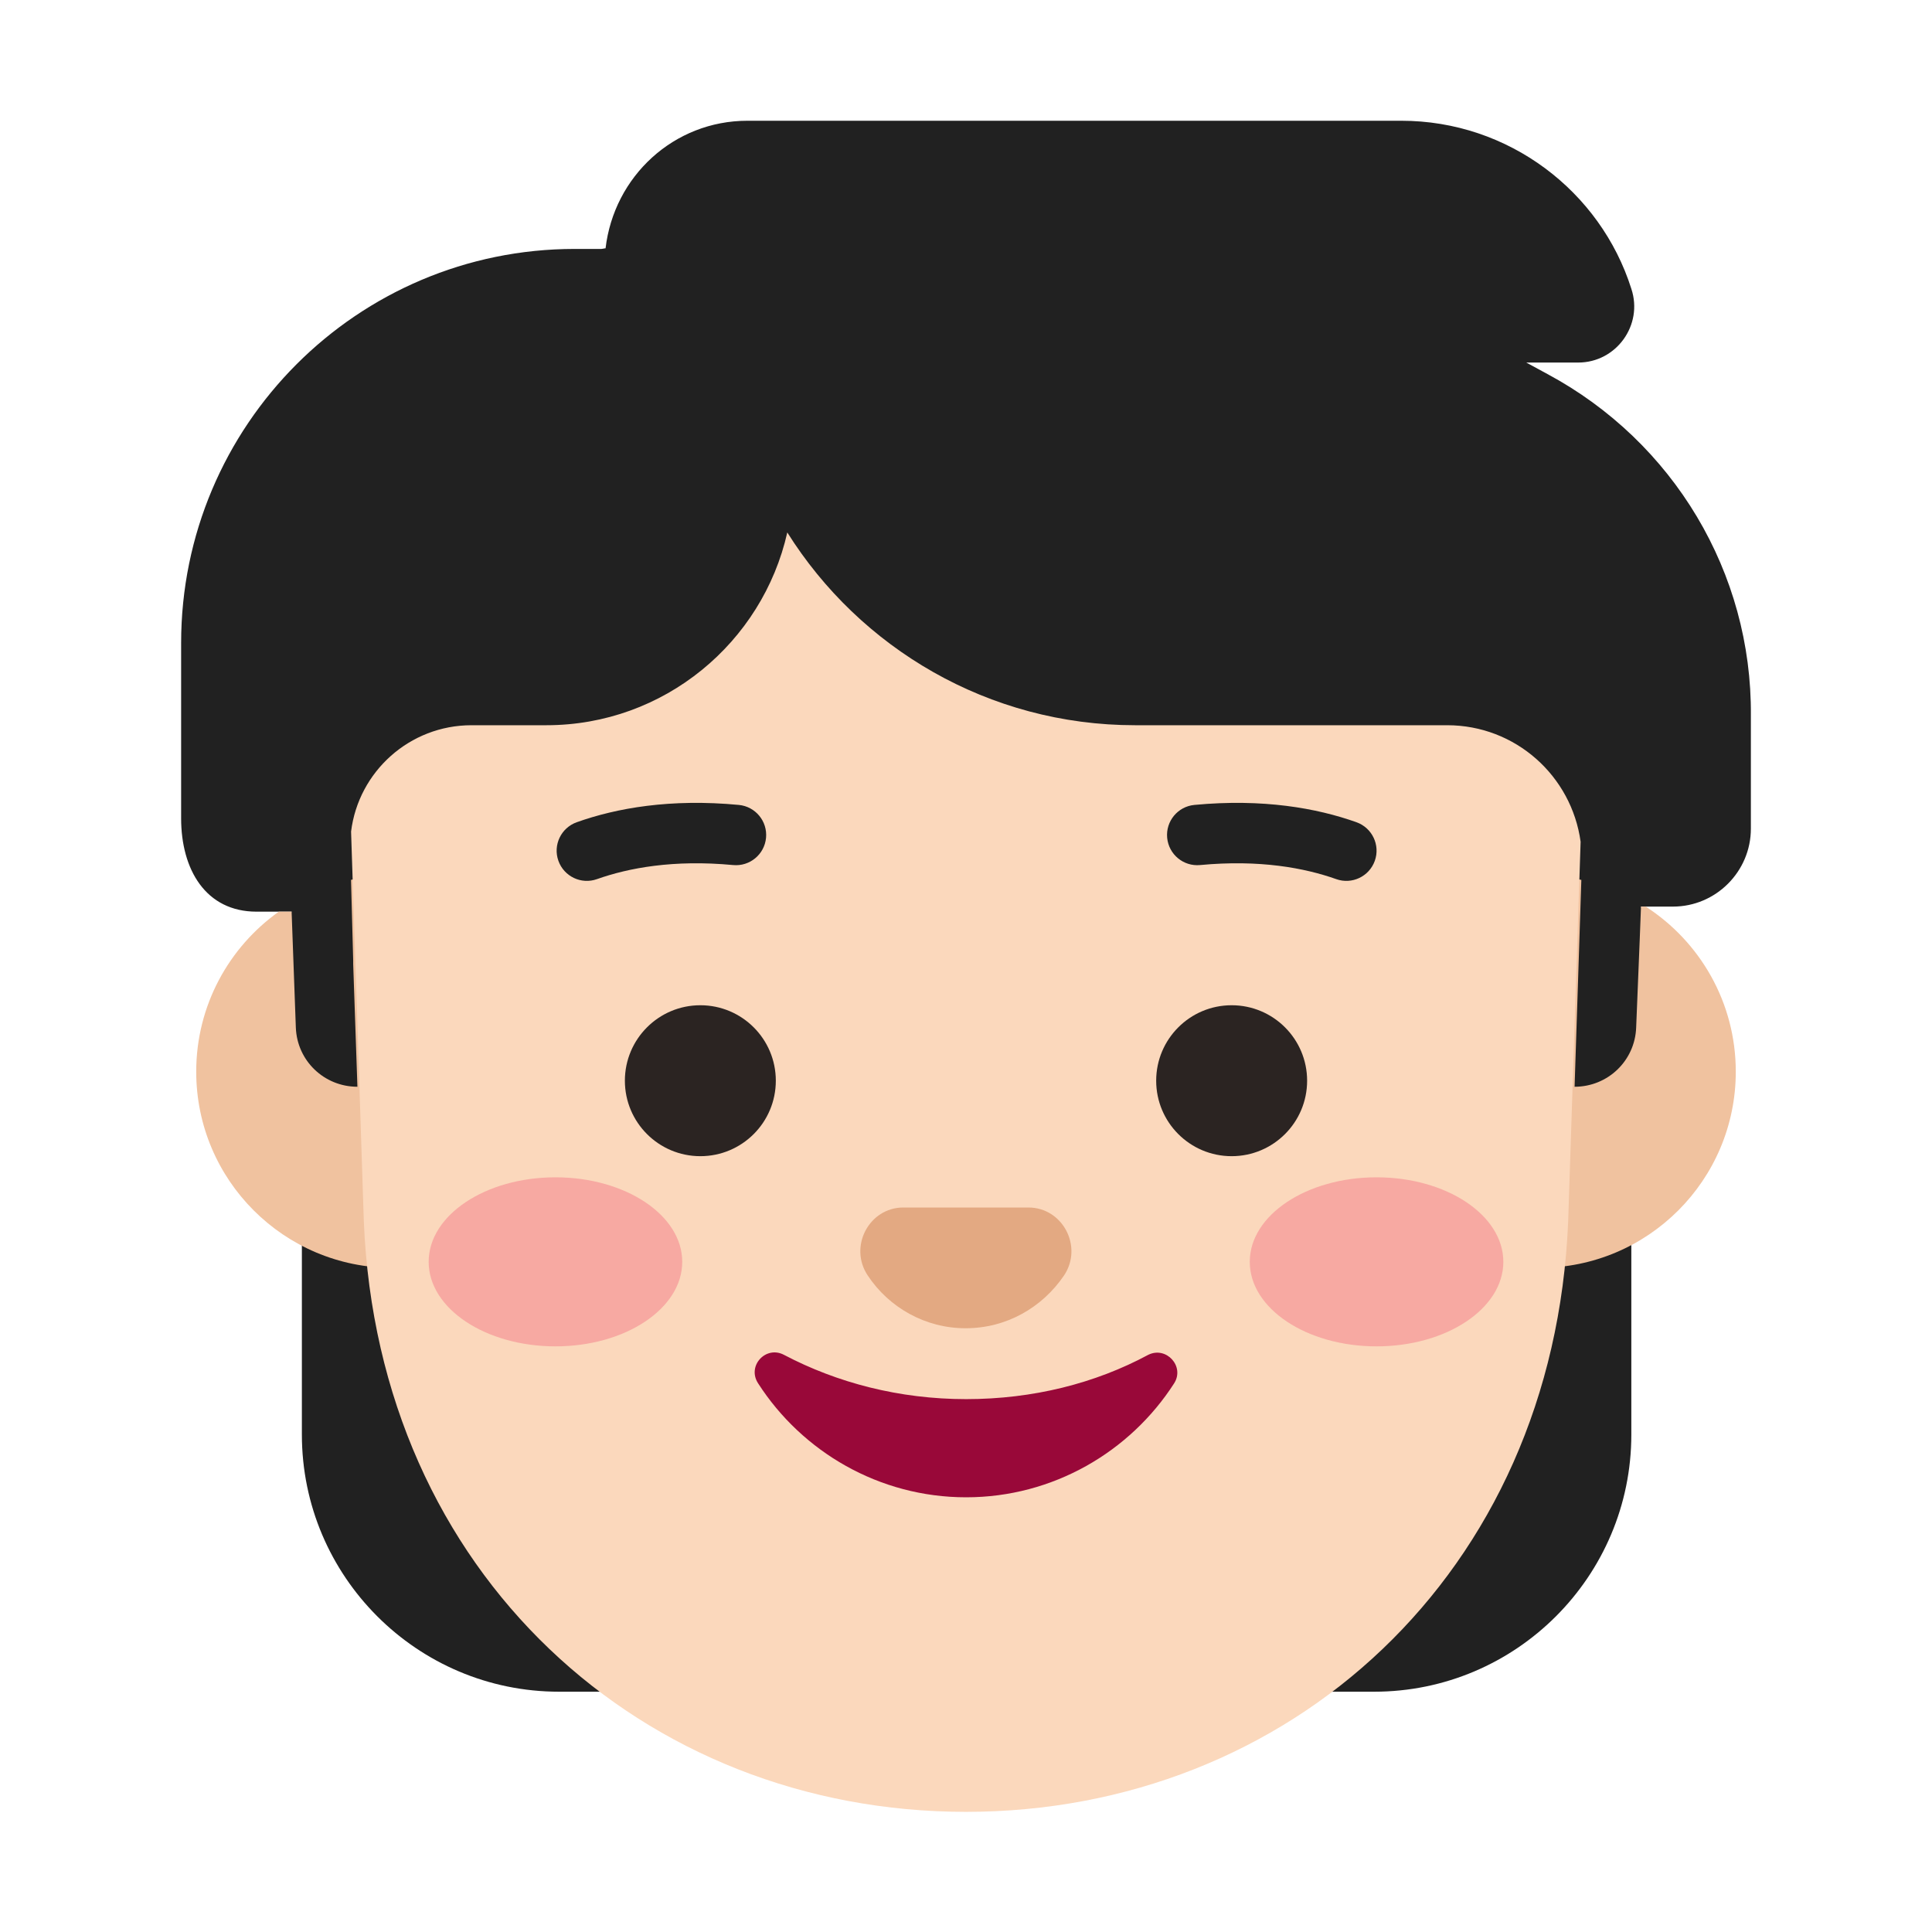
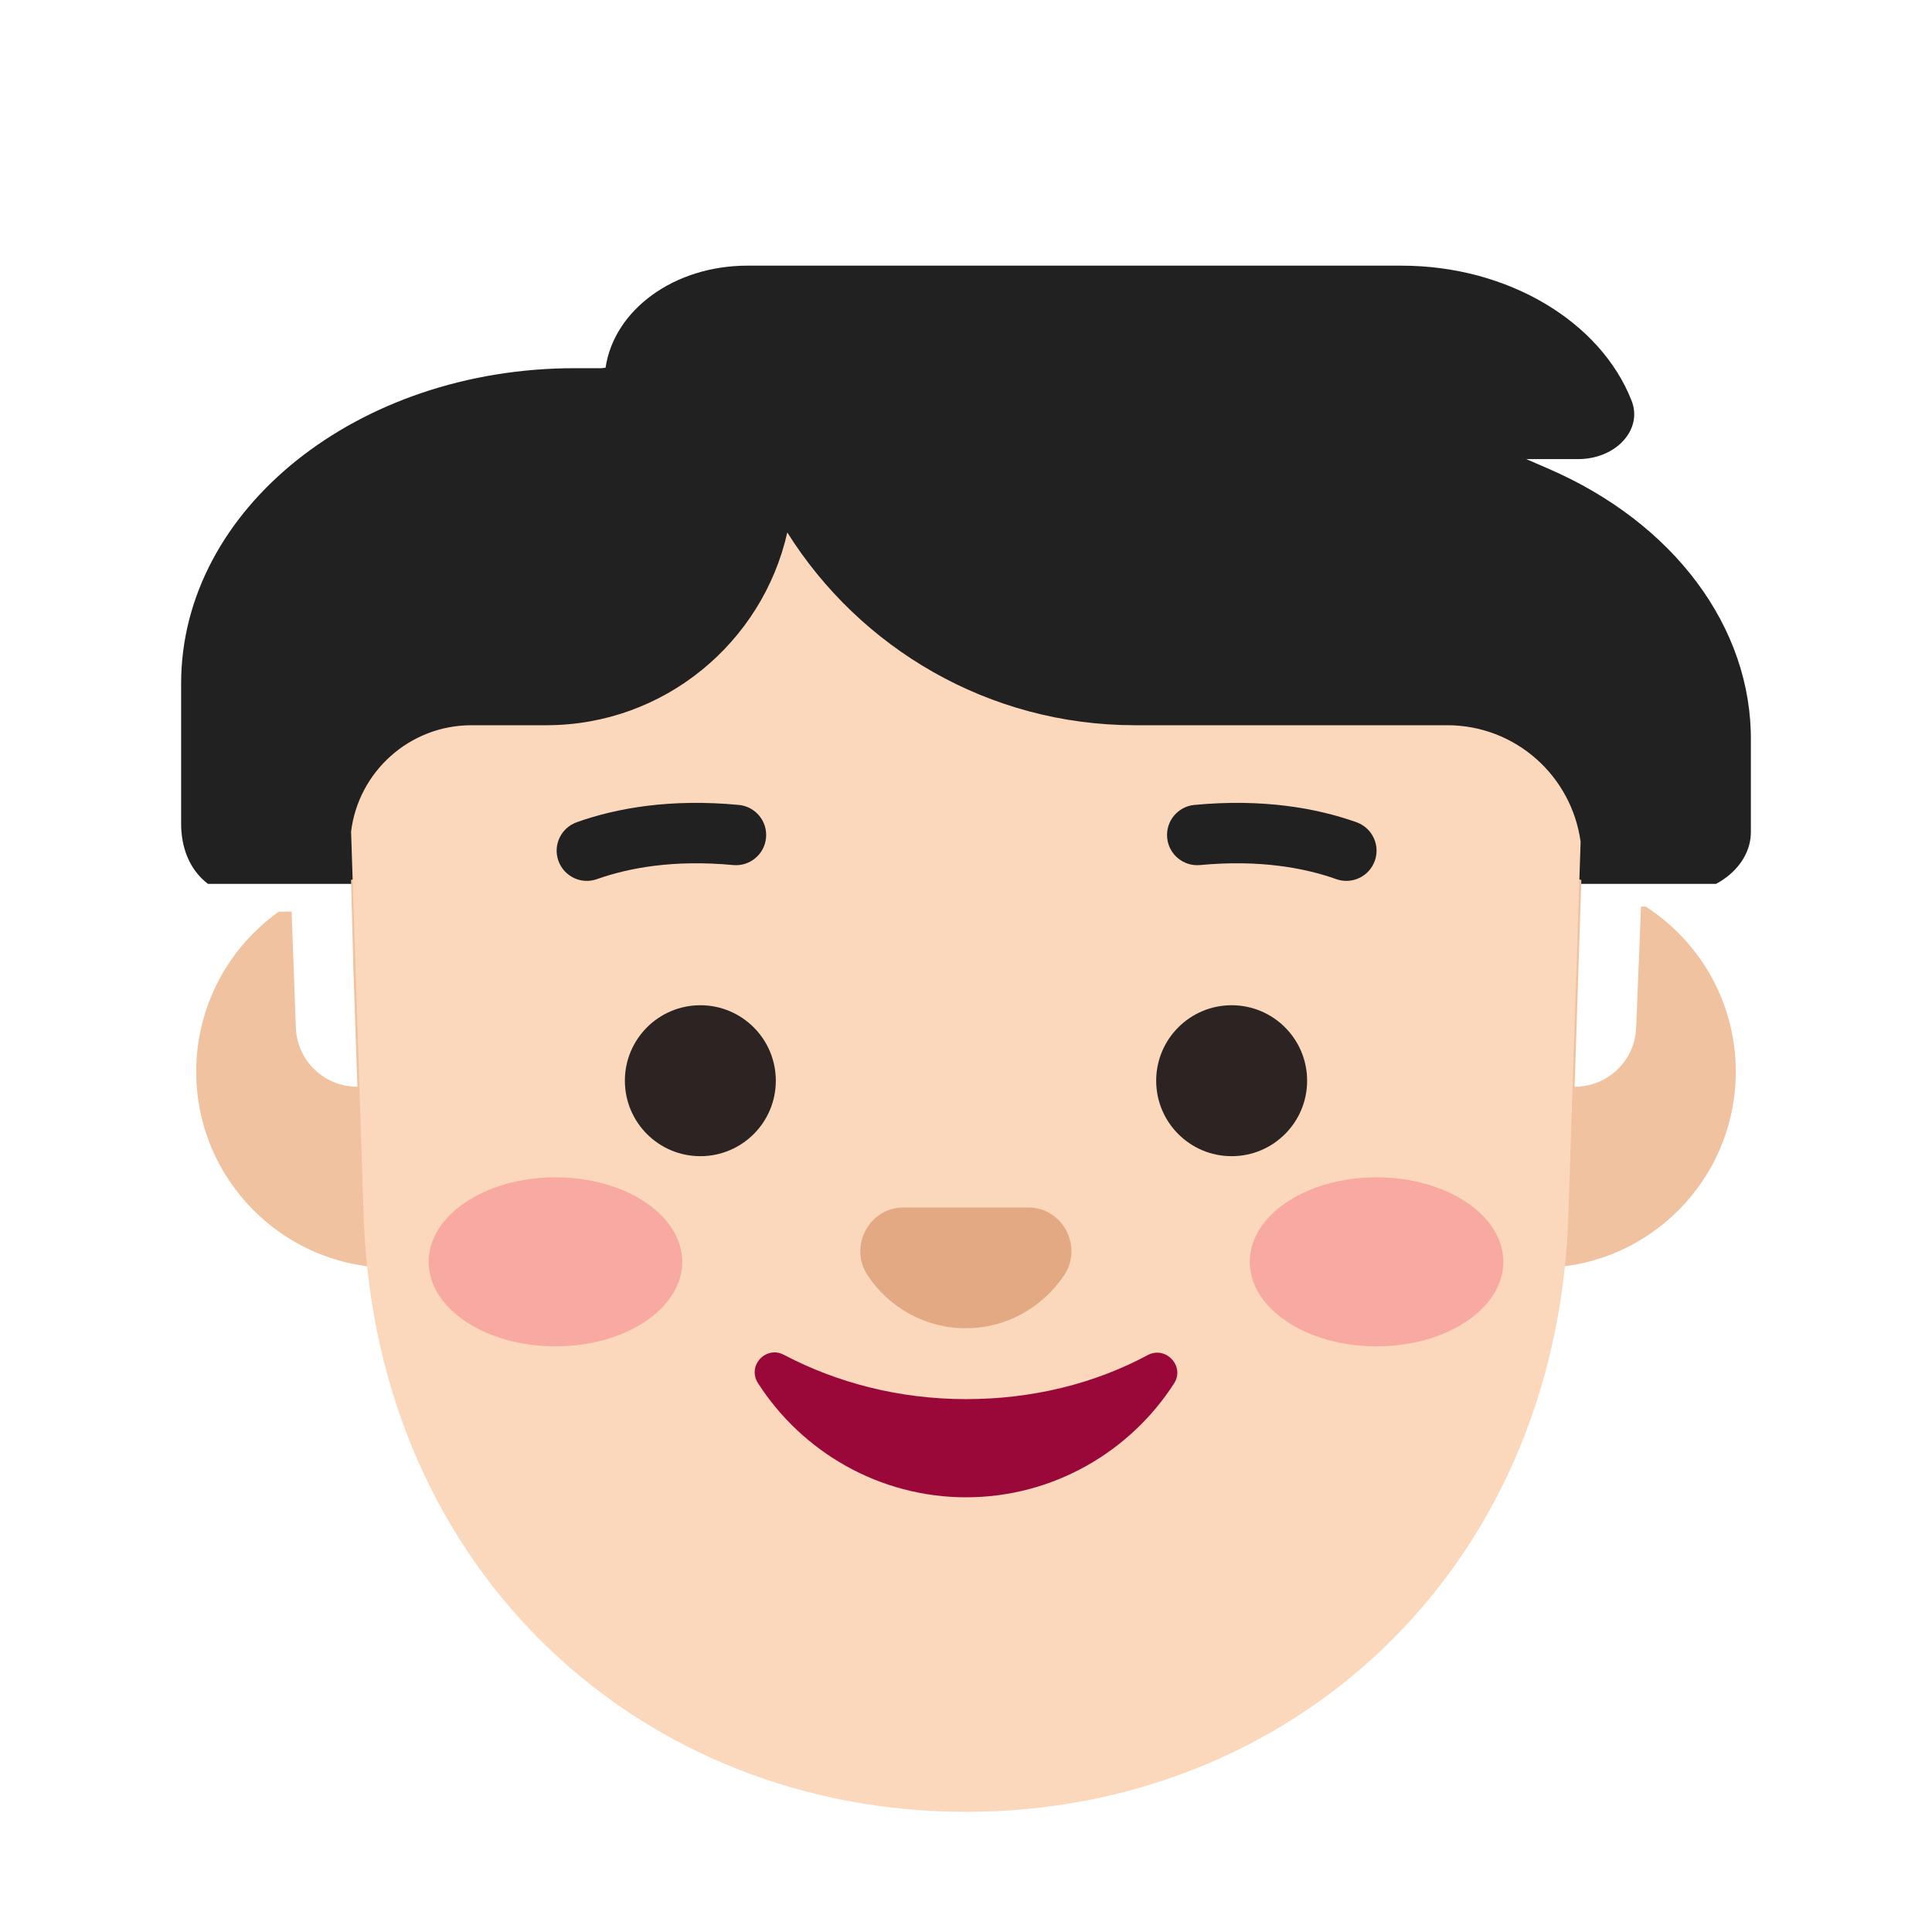
<svg xmlns="http://www.w3.org/2000/svg" width="32" height="32" viewBox="0 0 32 32" fill="none">
-   <path d="M25.63 6.195L25.28 6.005H26.14C26.77 6.005 27.22 5.384 27.02 4.783C26.51 3.171 24.99 2 23.21 2H12.38C11.16 2 10.17 2.921 10.03 4.113C10.02 4.113 10.008 4.115 9.995 4.118C9.982 4.12 9.97 4.123 9.96 4.123H9.52C5.92 4.123 3 7.046 3 10.651V13.554C3 14.4 3.405 15.1 4.25 15.1H4.83L3.9 18.019H5.176L5 19.515V23.76C5 26.11 6.91 28.02 9.26 28.02H10.3V18.019H21.72V28.02H22.76C25.11 28.02 27.02 26.11 27.02 23.76V18.019H28.1L27.18 15.016H27.71C28.42 15.016 29 14.435 29 13.725V11.852C29.02 9.489 27.72 7.317 25.63 6.195Z" fill="#212121" />
+   <defs>
+     <clipPath id="hair-cut">
+       <rect x="0" y="0" width="32" height="14.8" />
+     </clipPath>
+   </defs>
+   <g transform="translate(0 2.8) scale(1 0.8)">
+     <g clip-path="url(#hair-cut)">
+       <path d="M25.63 6.195L25.28 6.005H26.14C26.77 6.005 27.22 5.384 27.02 4.783C26.51 3.171 24.99 2 23.21 2H12.38C11.16 2 10.17 2.921 10.03 4.113C10.02 4.113 10.008 4.115 9.995 4.118C9.982 4.12 9.97 4.123 9.96 4.123H9.52C5.92 4.123 3 7.046 3 10.651V13.554C3 14.4 3.405 15.1 4.25 15.1H4.83L3.9 18.019H5.176L5 19.515V23.76C5 26.11 6.91 28.02 9.26 28.02H10.3V18.019H21.72V28.02H22.76C25.11 28.02 27.02 26.11 27.02 23.76V18.019H28.1L27.18 15.016H27.71C28.42 15.016 29 14.435 29 13.725V11.852C29.02 9.489 27.72 7.317 25.63 6.195Z" fill="#212121" />
+     </g>
+   </g>
  <path d="M4.618 15.1C3.79 15.689 3.25 16.657 3.25 17.75C3.25 19.545 4.705 21 6.5 21C8.295 21 9.75 19.545 9.75 17.75C9.75 15.955 8.295 14.5 6.5 14.5C6.264 14.5 6.035 14.525 5.814 14.573L5.85 15.907V15.967L5.92 18C5.37 18 4.92 17.57 4.9 17.019L4.83 15.1H4.618Z" fill="#F0C29F" />
  <path d="M26.192 14.574C25.969 14.525 25.737 14.5 25.5 14.5C23.705 14.5 22.25 15.955 22.25 17.75C22.25 19.545 23.705 21 25.5 21C27.295 21 28.75 19.545 28.75 17.75C28.75 16.603 28.156 15.595 27.258 15.016H27.18L27.16 15.537L27.1 17.019C27.08 17.57 26.63 18 26.08 18L26.192 14.574Z" fill="#F0C29F" />
  <path d="M5.815 13.773L6.026 20.226C6.265 26.078 10.659 30.01 16 30.01C21.341 30.01 25.735 26.078 25.974 20.226L26.18 13.942C26.03 12.851 25.101 12.012 23.97 12.012H18.8C16.37 12.012 14.24 10.731 13.04 8.819C12.63 10.641 11 12.012 9.05 12.012H7.81C6.783 12.012 5.937 12.782 5.815 13.773Z" fill="#FBD8BC" />
  <path d="M16.002 23.174C14.894 23.174 13.865 22.903 12.986 22.441C12.687 22.281 12.367 22.622 12.557 22.913C13.286 24.047 14.564 24.8 16.002 24.8C17.44 24.8 18.718 24.047 19.447 22.913C19.627 22.632 19.317 22.291 19.017 22.441C18.139 22.913 17.11 23.174 16.002 23.174Z" fill="#990839" />
  <path d="M15.993 22C16.673 22 17.263 21.655 17.623 21.127C17.943 20.65 17.603 20 17.033 20H14.963C14.393 20 14.053 20.65 14.373 21.127C14.723 21.655 15.323 22 15.993 22Z" fill="#E3A982" />
  <circle cx="11.6" cy="17.9" r="1.25" fill="#2B2422" />
  <circle cx="20.4" cy="17.9" r="1.25" fill="#2B2422" />
  <path d="M9.888 14.561C10.409 14.376 11.156 14.235 12.143 14.328C12.418 14.354 12.662 14.152 12.688 13.877C12.714 13.602 12.512 13.358 12.237 13.332C11.104 13.225 10.211 13.384 9.552 13.619C9.292 13.712 9.156 13.998 9.249 14.258C9.342 14.518 9.628 14.654 9.888 14.561Z" fill="#212121" />
  <path d="M22.468 13.619C21.809 13.384 20.916 13.225 19.783 13.332C19.508 13.358 19.306 13.602 19.332 13.877C19.358 14.152 19.602 14.354 19.877 14.328C20.864 14.235 21.611 14.376 22.132 14.561C22.392 14.654 22.678 14.518 22.771 14.258C22.864 13.998 22.728 13.712 22.468 13.619Z" fill="#212121" />
  <ellipse cx="9.2" cy="20.9" rx="2.1" ry="1.4" fill="#F59A9A" fill-opacity="0.75" />
  <ellipse cx="22.8" cy="20.9" rx="2.1" ry="1.4" fill="#F59A9A" fill-opacity="0.75" />
</svg>
